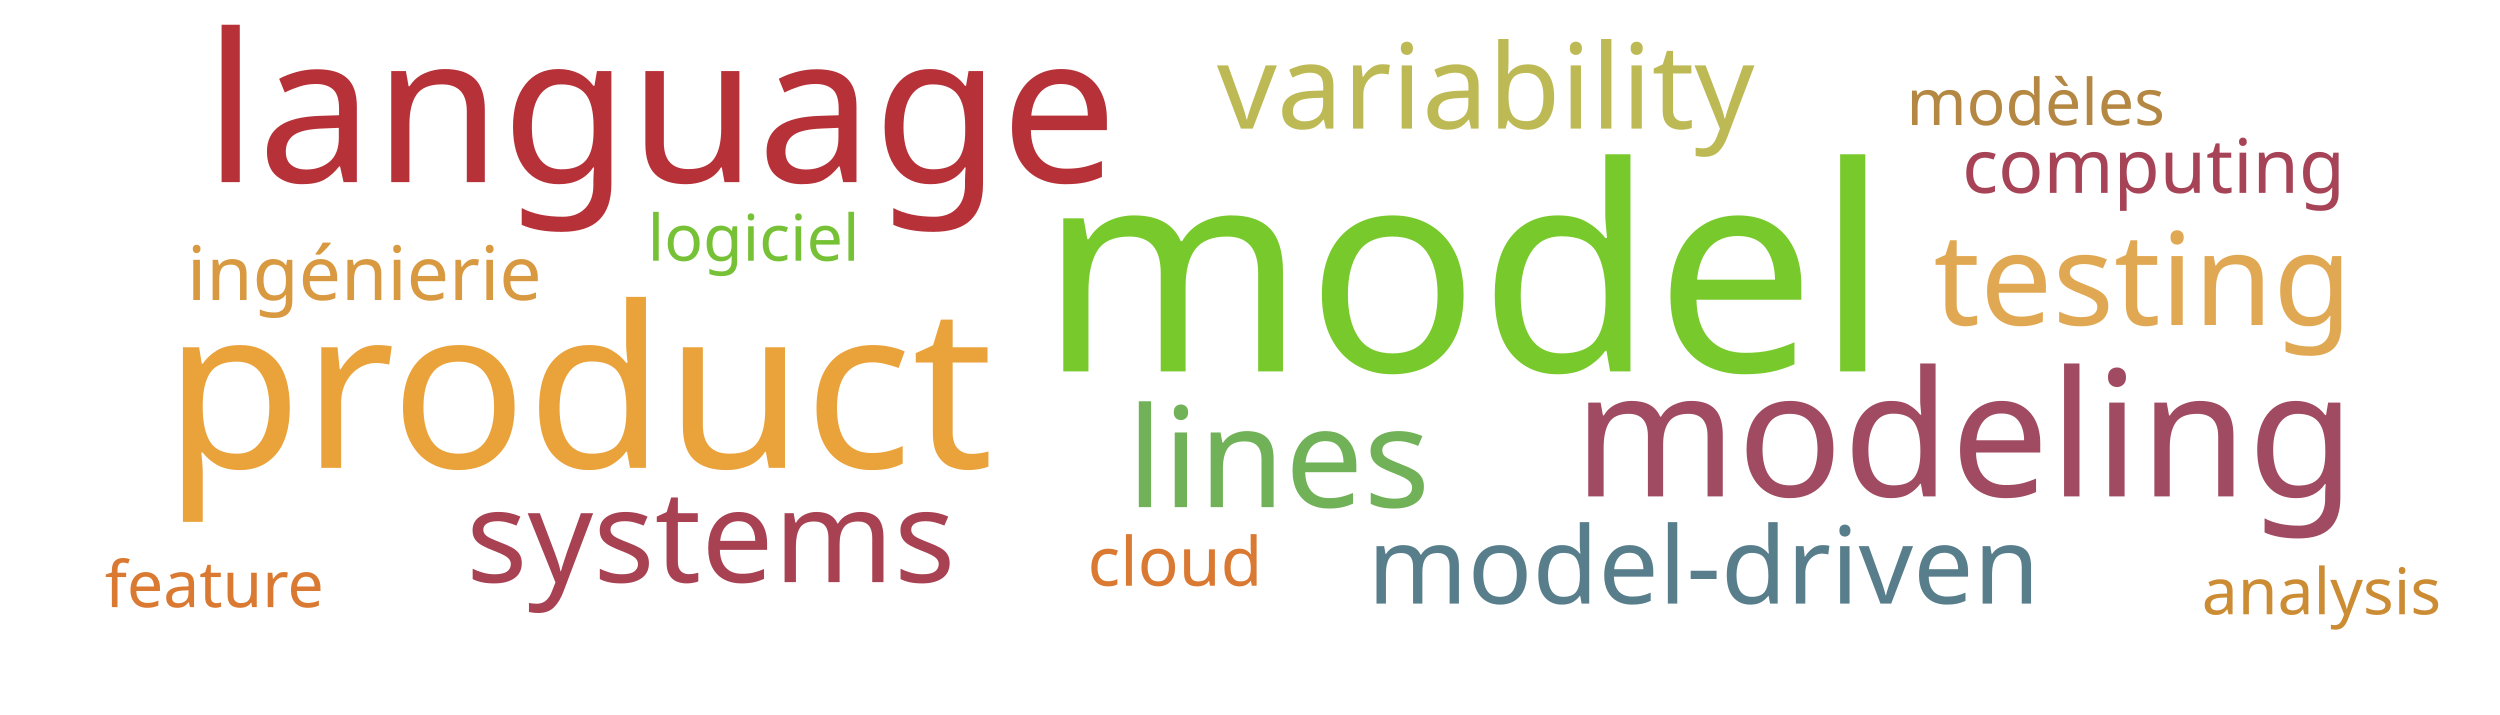
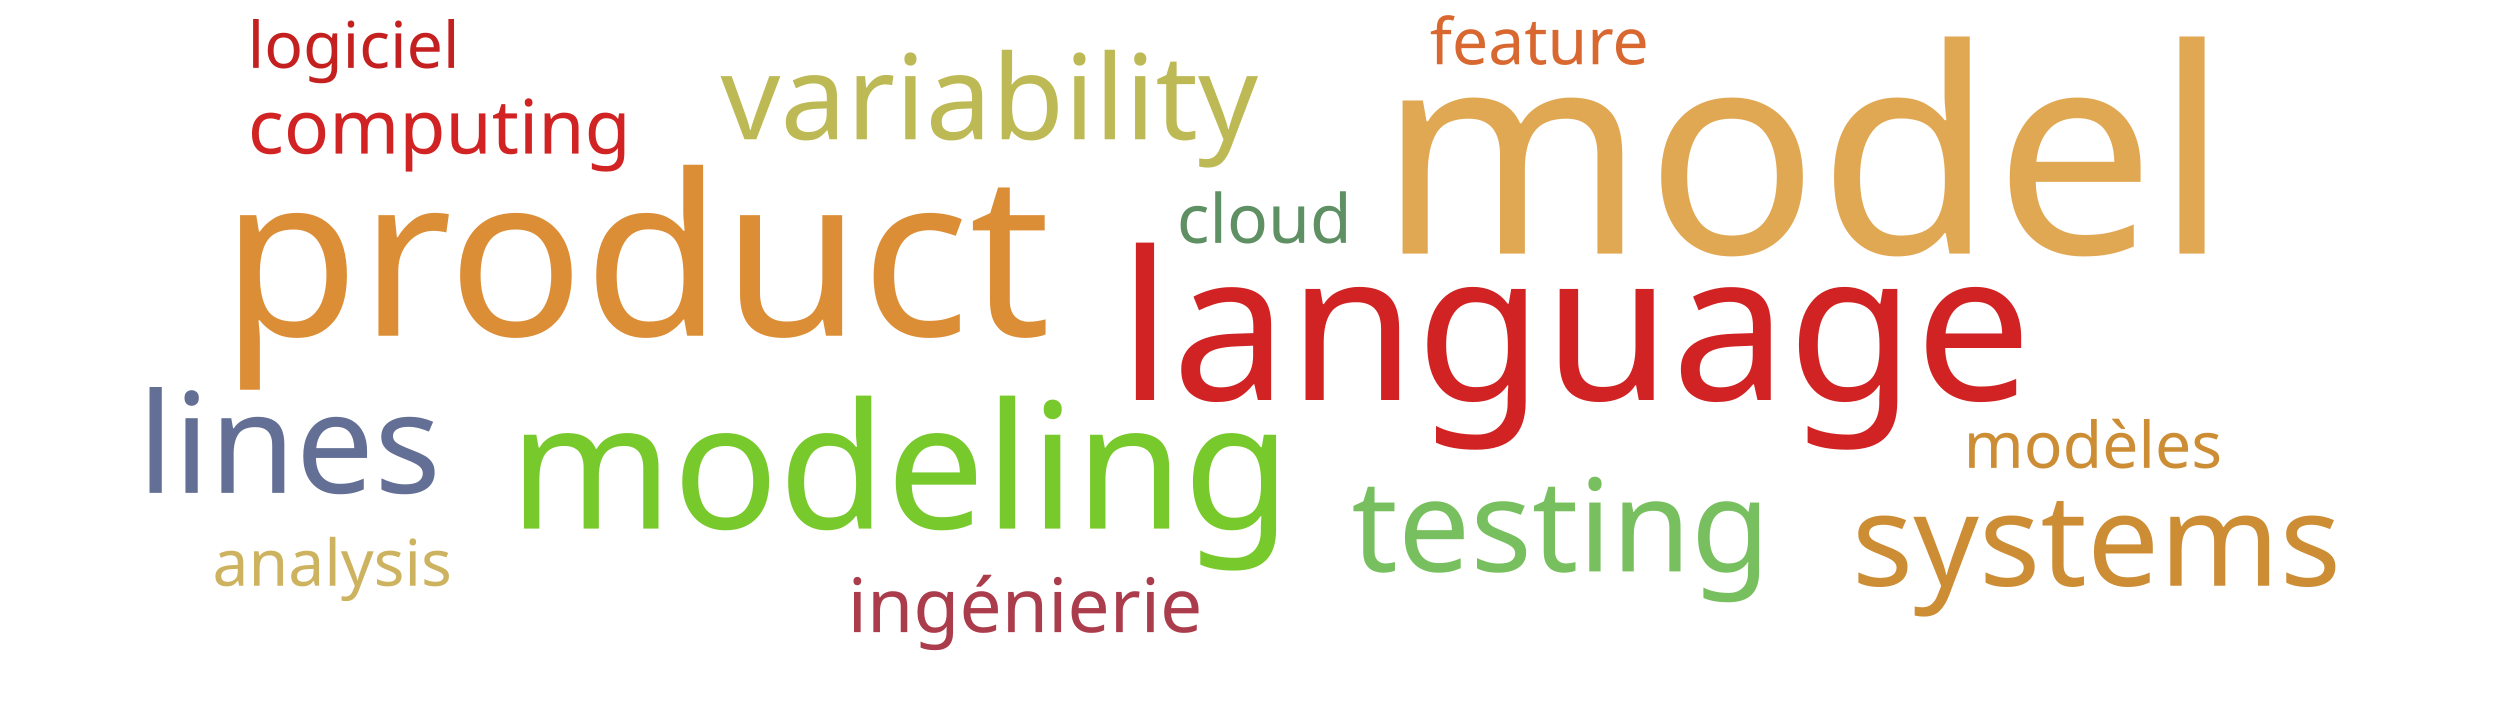
<svg xmlns="http://www.w3.org/2000/svg" width="700" height="200">
  <g transform="translate(350, 100)">
-     <text text-anchor="middle" style="font-family: Impact; font-size: 80px; fill: #78c92b" transform="translate(60,4)rotate(0)">model</text>
-     <text text-anchor="middle" style="font-family: Impact; font-size: 63px; fill: #eaa23b" transform="translate(-188,31)rotate(0)">product</text>
-     <text text-anchor="middle" style="font-family: Impact; font-size: 58px; fill: #b63138" transform="translate(-165,-49)rotate(0)">language</text>
-     <text text-anchor="middle" style="font-family: Impact; font-size: 49px; fill: #a04b62" transform="translate(200,39)rotate(0)">modeling</text>
-     <text text-anchor="middle" style="font-family: Impact; font-size: 39px; fill: #71b258" transform="translate(8,42)rotate(0)">lines</text>
-     <text text-anchor="middle" style="font-family: Impact; font-size: 36px; fill: #e1a853" transform="translate(250,-9)rotate(0)">testing</text>
-     <text text-anchor="middle" style="font-family: Impact; font-size: 36px; fill: #a84152" transform="translate(-151,63)rotate(0)">systems</text>
-     <text text-anchor="middle" style="font-family: Impact; font-size: 33px; fill: #bdb954" transform="translate(66,-64)rotate(0)">variability</text>
-     <text text-anchor="middle" style="font-family: Impact; font-size: 30px; fill: #587e8c" transform="translate(127,69)rotate(0)">model-driven</text>
-     <text text-anchor="middle" style="font-family: Impact; font-size: 21px; fill: #d89940" transform="translate(-248,-16)rotate(0)">ingénierie</text>
-     <text text-anchor="middle" style="font-family: Impact; font-size: 21px; fill: #a74356" transform="translate(253,-46)rotate(0)">computing</text>
-     <text text-anchor="middle" style="font-family: Impact; font-size: 19px; fill: #da7931" transform="translate(-21,64)rotate(0)">cloud</text>
-     <text text-anchor="middle" style="font-family: Impact; font-size: 18px; fill: #b48742" transform="translate(220,-65)rotate(0)">modèles</text>
-     <text text-anchor="middle" style="font-family: Impact; font-size: 18px; fill: #76c135" transform="translate(-139,-27)rotate(0)">logiciel</text>
-     <text text-anchor="middle" style="font-family: Impact; font-size: 18px; fill: #da7931" transform="translate(-290,70)rotate(0)">feature</text>
-     <text text-anchor="middle" style="font-family: Impact; font-size: 18px; fill: #cc8c34" transform="translate(300,72)rotate(0)">analysis</text>
+     <text text-anchor="middle" style="font-family: Impact; font-size: 80px; fill: #e1a853" transform="translate(155,-29)rotate(0)">model</text>
+     <text text-anchor="middle" style="font-family: Impact; font-size: 63px; fill: #dc8e37" transform="translate(-172,-6)rotate(0)">product</text>
+     <text text-anchor="middle" style="font-family: Impact; font-size: 58px; fill: #d12323" transform="translate(91,12)rotate(0)">language</text>
+     <text text-anchor="middle" style="font-family: Impact; font-size: 49px; fill: #78c92b" transform="translate(-98,48)rotate(0)">modeling</text>
+     <text text-anchor="middle" style="font-family: Impact; font-size: 39px; fill: #636f94" transform="translate(-269,38)rotate(0)">lines</text>
+     <text text-anchor="middle" style="font-family: Impact; font-size: 36px; fill: #78c05f" transform="translate(87,60)rotate(0)">testing</text>
+     <text text-anchor="middle" style="font-family: Impact; font-size: 36px; fill: #cc8d34" transform="translate(237,64)rotate(0)">systems</text>
+     <text text-anchor="middle" style="font-family: Impact; font-size: 33px; fill: #bdb954" transform="translate(-73,-61)rotate(0)">variability</text>
+     <text text-anchor="middle" style="font-family: Impact; font-size: 21px; fill: #ab3c4b" transform="translate(-63,77)rotate(0)">ingénierie</text>
+     <text text-anchor="middle" style="font-family: Impact; font-size: 21px; fill: #d12323" transform="translate(-227,-57)rotate(0)">computing</text>
+     <text text-anchor="middle" style="font-family: Impact; font-size: 19px; fill: #5e9063" transform="translate(4,-32)rotate(0)">cloud</text>
+     <text text-anchor="middle" style="font-family: Impact; font-size: 18px; fill: #cc8d34" transform="translate(236,31)rotate(0)">modèles</text>
+     <text text-anchor="middle" style="font-family: Impact; font-size: 18px; fill: #c42020" transform="translate(-251,-81)rotate(0)">logiciel</text>
+     <text text-anchor="middle" style="font-family: Impact; font-size: 18px; fill: #d8682f" transform="translate(81,-82)rotate(0)">feature</text>
+     <text text-anchor="middle" style="font-family: Impact; font-size: 18px; fill: #cdb25f" transform="translate(-257,64)rotate(0)">analysis</text>
  </g>
</svg>
